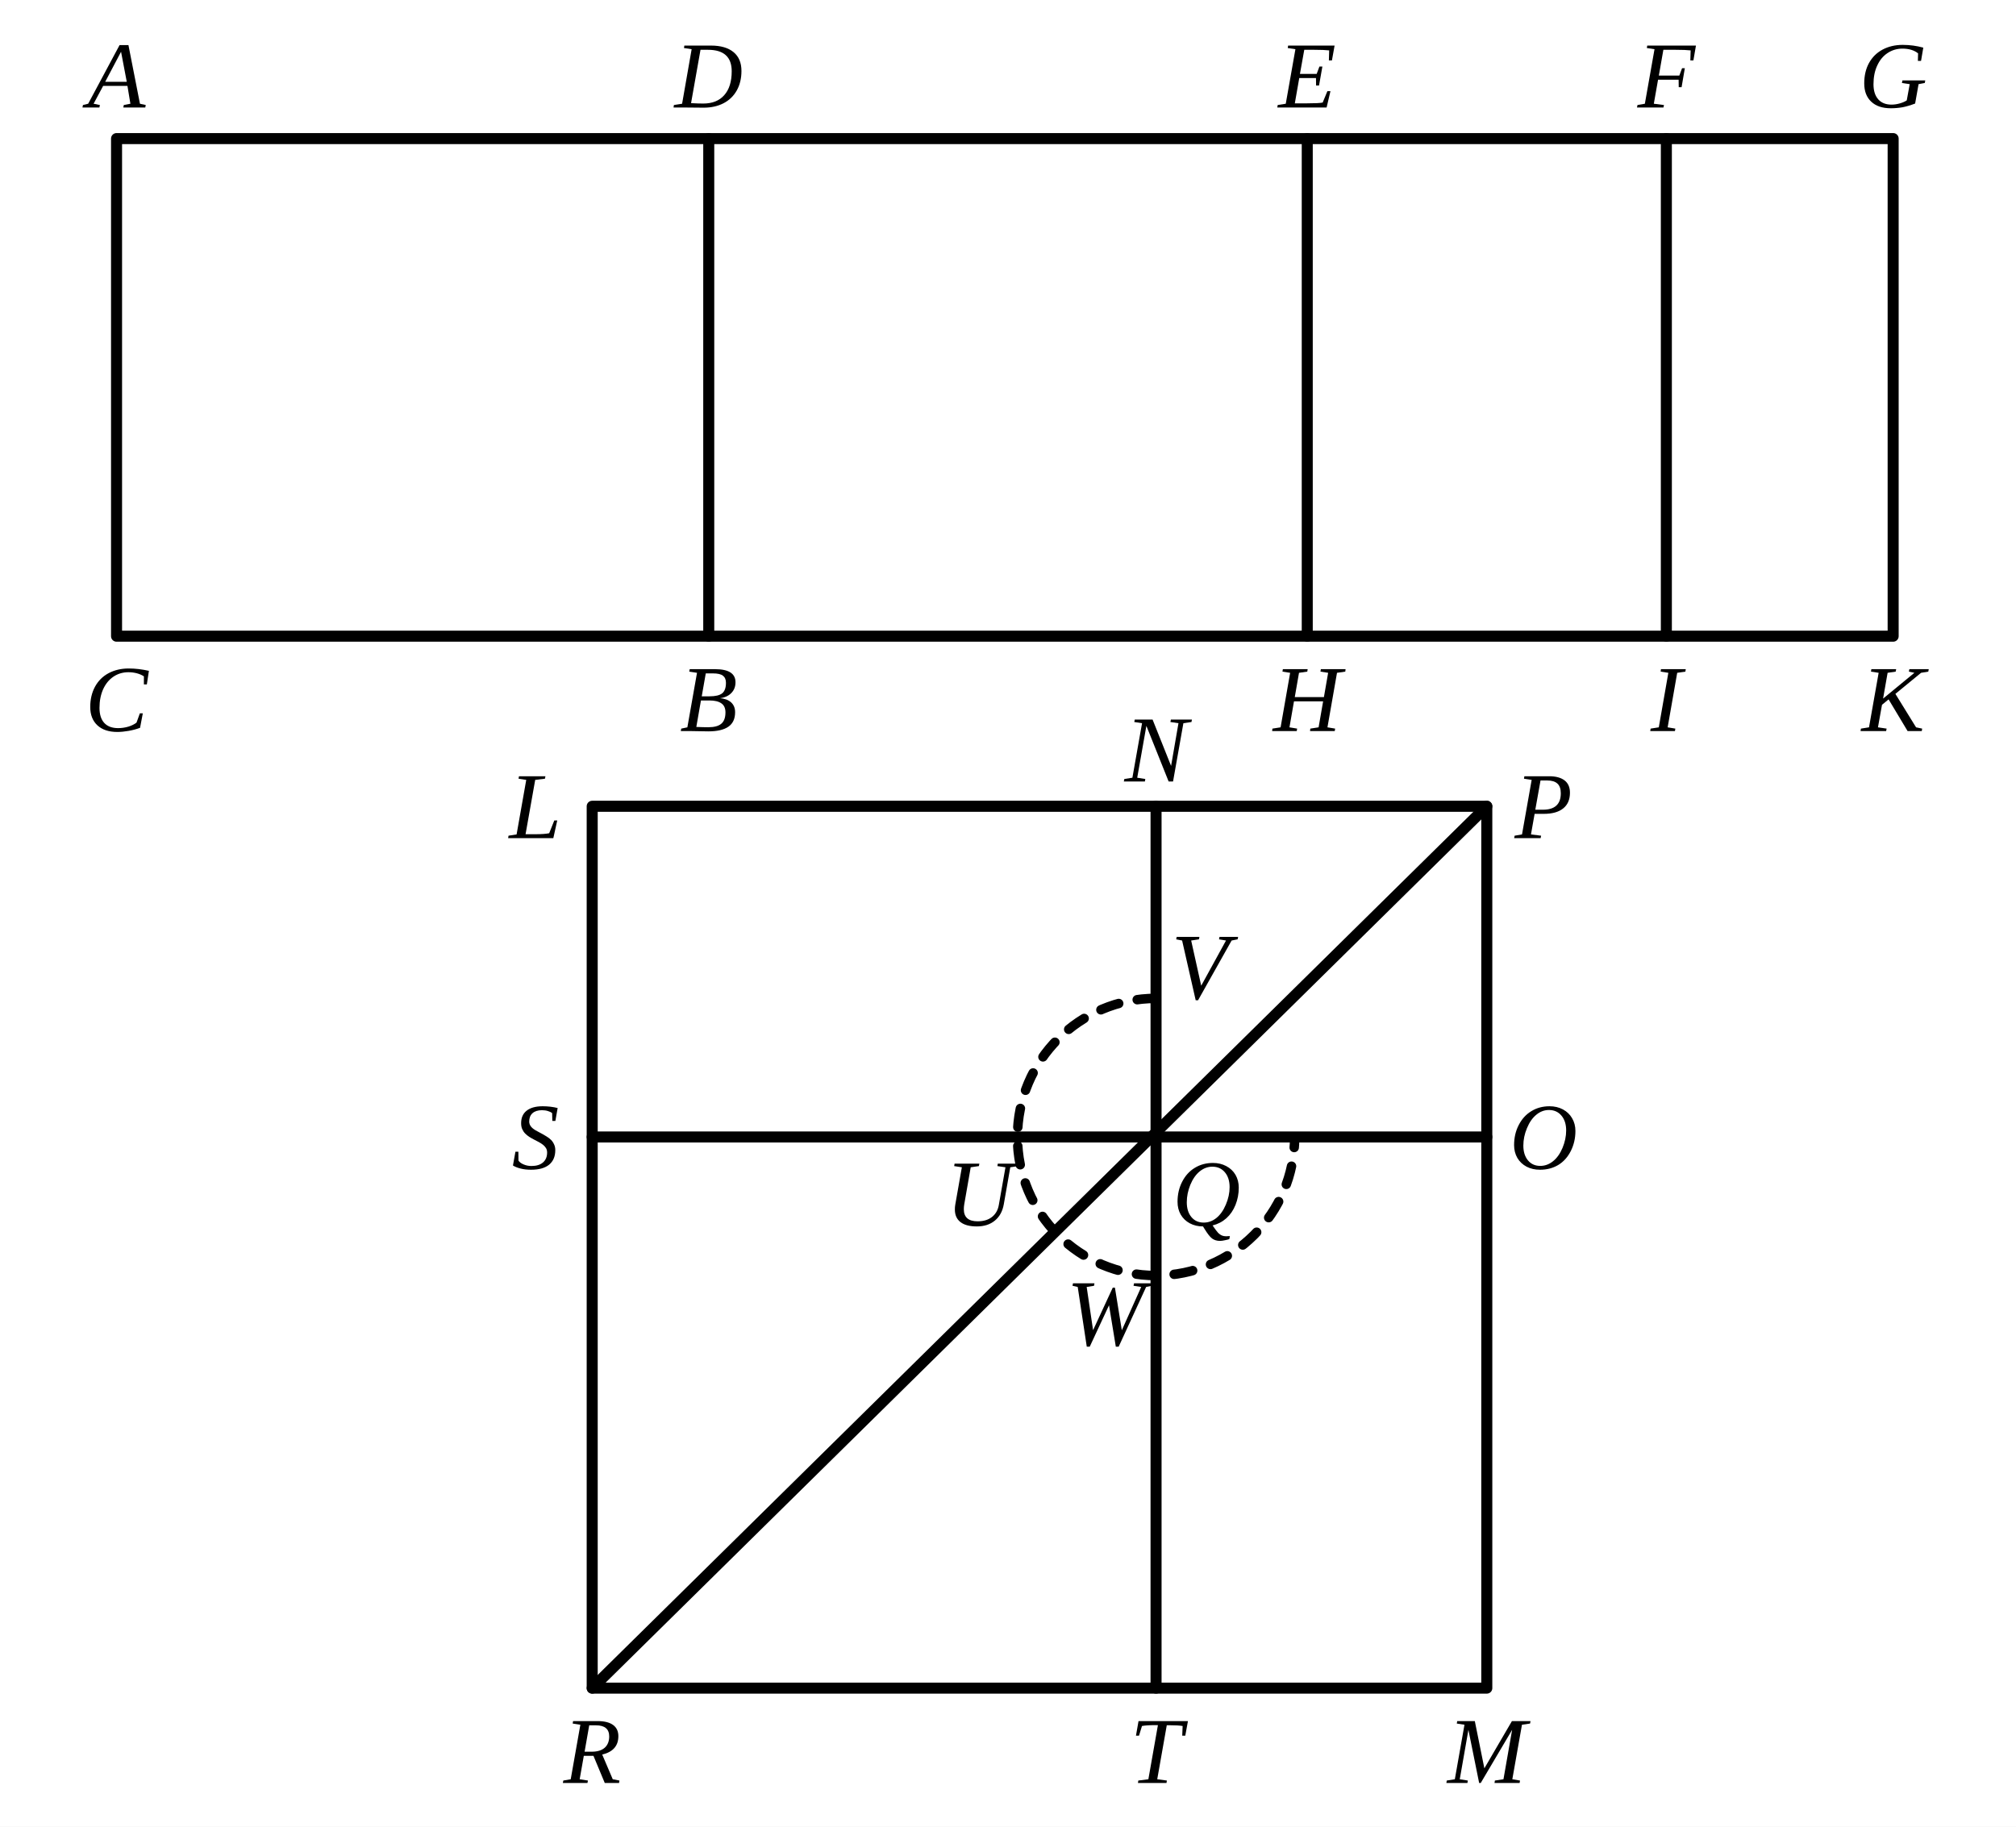
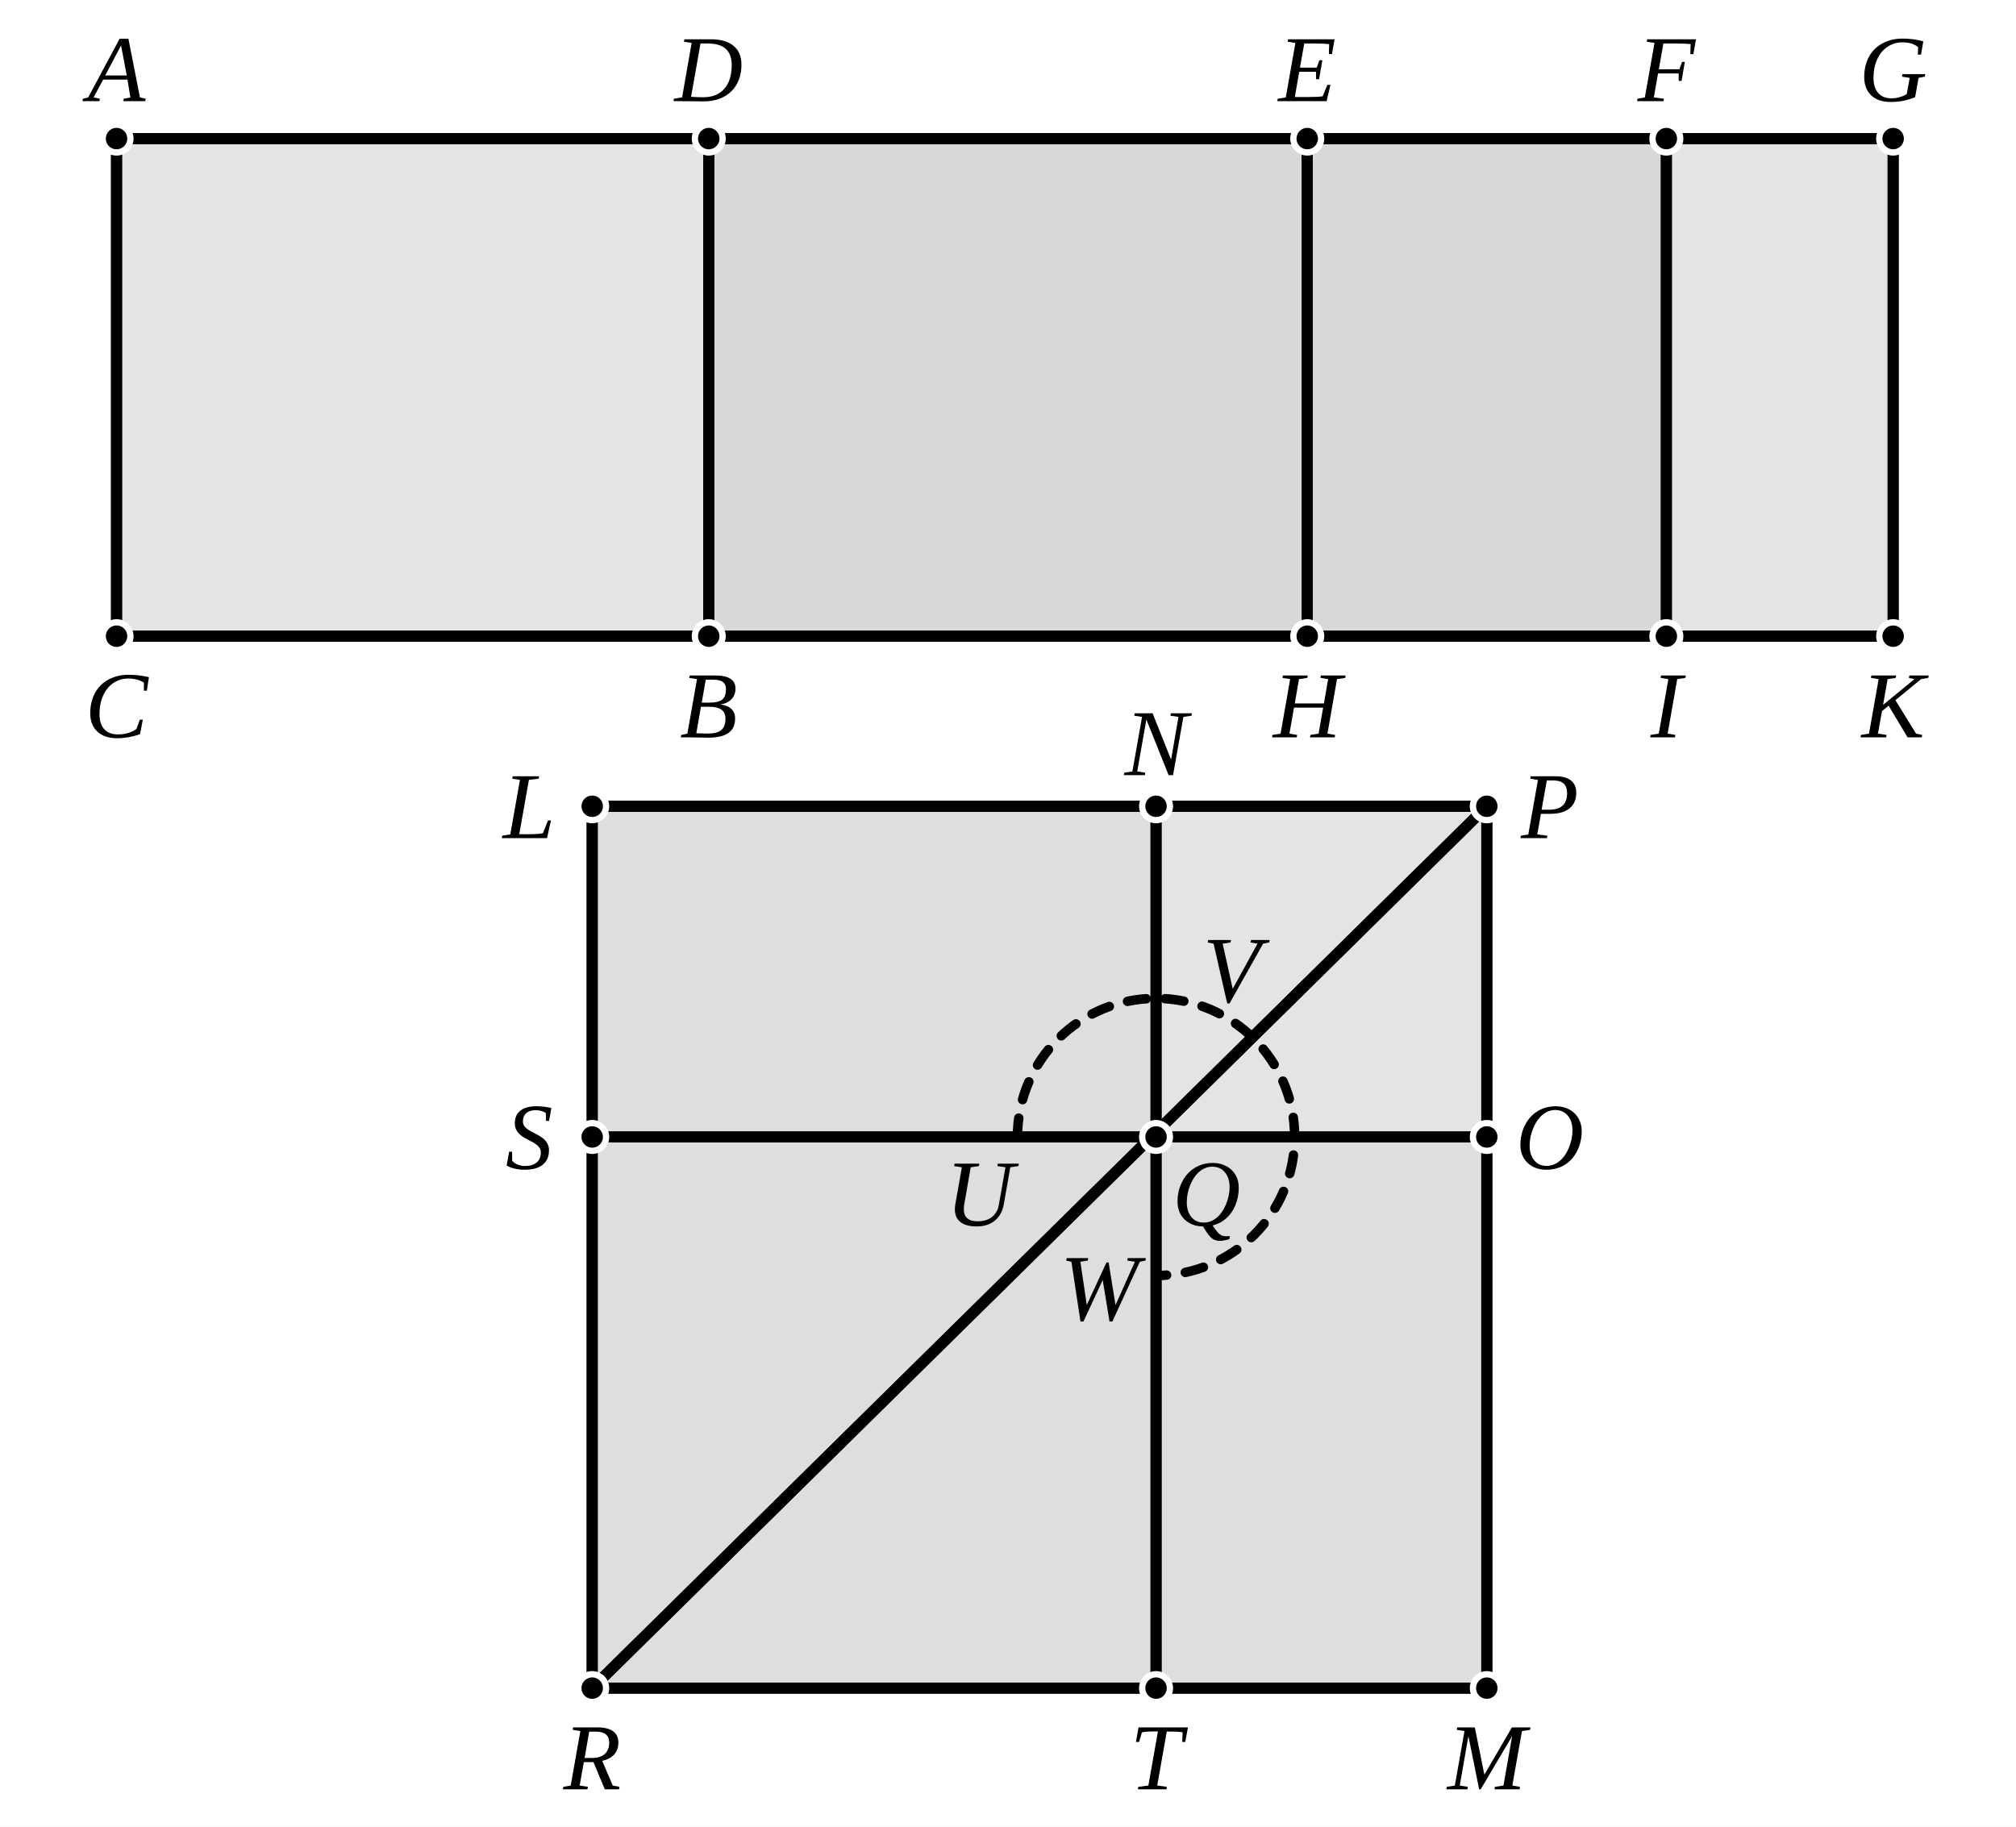
- <svg xmlns="http://www.w3.org/2000/svg" viewBox="0 0 320 290" width="100%" height="100%">
+ <svg xmlns="http://www.w3.org/2000/svg" viewBox="0 0 320 290" width="100%" height="100%" class="euclid-graphic" data-graphic-id="0213.g1" data-folio="0213" data-graphic="g1" data-proposition="X.96">
  <style>
-     .bg { fill: #ffffff; }
-     .line { stroke: #000000; stroke-width: 1.75; stroke-linecap: round; stroke-linejoin: round; fill: none; }
-     .dashed { stroke: #000000; stroke-width: 1.5; stroke-dasharray: 3,3; stroke-linecap: round; stroke-linejoin: round; fill: none; }
-     .tick { stroke: #000000; stroke-width: 1.5; stroke-linecap: round; }
-     .el { cursor: pointer; transition: stroke 0.15s ease; }
-     .el:hover .line, .el:hover .dashed, .el:hover .tick { stroke: #0284c7; stroke-width: 2.5; }
-     .el:hover .lbl { fill: #0284c7; }
-     .lbl { font-family: "Times New Roman", Times, Georgia, serif; font-size: 15px; font-style: italic; fill: #000000; text-anchor: middle; dominant-baseline: central; user-select: none; }
+     .euclid-graphic {
+       font-family: "Times New Roman", Times, Georgia, serif;
+       font-style: italic;
+       background-color: #ffffff;
+     }
+     .geom-line {
+       stroke: #000000;
+       stroke-width: 1.75;
+       stroke-linecap: round;
+       stroke-linejoin: round;
+       fill: none;
+       transition: stroke 0.15s ease, stroke-width 0.15s ease;
+     }
+     .geom-dashed {
+       stroke: #000000;
+       stroke-width: 1.5;
+       stroke-dasharray: 3,3;
+       stroke-linecap: round;
+       stroke-linejoin: round;
+       fill: none;
+     }
+     .geom-polygon {
+       fill: #000000;
+       fill-opacity: 0.03;
+       stroke: none;
+       transition: fill-opacity 0.15s ease;
+     }
+     .wedge.angle {
+       fill: #ef4444;
+       fill-opacity: 0.22;
+       stroke: #ef4444;
+       stroke-width: 2.0;
+       transition: opacity 0.12s ease, fill-opacity 0.12s ease;
+     }
+     .geom-point {
+       fill: #000000;
+       stroke: #ffffff;
+       stroke-width: 1;
+     }
+     .geom-label {
+       font-size: 15px;
+       fill: #000000;
+       text-anchor: middle;
+       dominant-baseline: central;
+       user-select: none;
+     }
+     .geom-overlay {
+       opacity: 0;
+       pointer-events: none;
+       transition: opacity 0.12s ease;
+     }
+     [data-ref]:hover, .highlight, .geom-highlight-active {
+       opacity: 1 !important;
+       stroke: #ef4444 !important;
+       stroke-width: 3.0 !important;
+       cursor: pointer;
+     }
+     .geom-polygon:hover, .geom-polygon.highlight, polygon.geom-highlight-active {
+       opacity: 1 !important;
+       fill: #ef4444 !important;
+       fill-opacity: 0.22 !important;
+       stroke: #ef4444 !important;
+       stroke-width: 2.2 !important;
+     }
+     .wedge.angle:hover, .wedge.angle.highlight, .wedge.angle.geom-highlight-active {
+       opacity: 1 !important;
+       fill: #ef4444 !important;
+       fill-opacity: 0.26 !important;
+       stroke: #ef4444 !important;
+       stroke-width: 2.2 !important;
+     }
+     text[data-ref]:hover, text.highlight, text.geom-highlight-active {
+       fill: #ef4444 !important;
+       stroke: none !important;
+     }
+     .geom-point:hover, .geom-point.highlight, circle.geom-point.geom-highlight-active {
+       r: 4.5 !important;
+       fill: #ef4444 !important;
+       stroke: #ffffff !important;
+       stroke-width: 1.5 !important;
+     }
  </style>
-   <rect class="bg" width="320" height="290" />
-   <g class="el" data-name="AGKC">
-     <rect class="line" x="18.5" y="22.0" width="282.0" height="79.0" />
-     <line class="line" x1="112.5" y1="22.0" x2="112.5" y2="101.0" />
-     <line class="line" x1="207.5" y1="22.0" x2="207.5" y2="101.0" />
-     <line class="line" x1="264.5" y1="22.0" x2="264.5" y2="101.0" />
-     <text class="lbl" x="18.5" y="12.0">A</text>
-     <text class="lbl" x="112.5" y="12.0">D</text>
-     <text class="lbl" x="207.5" y="12.0">E</text>
-     <text class="lbl" x="264.5" y="12.0">F</text>
-     <text class="lbl" x="300.5" y="12.0">G</text>
-     <text class="lbl" x="18.5" y="111.0">C</text>
-     <text class="lbl" x="112.5" y="111.0">B</text>
-     <text class="lbl" x="207.5" y="111.0">H</text>
-     <text class="lbl" x="264.5" y="111.0">I</text>
-     <text class="lbl" x="300.5" y="111.0">K</text>
-   </g>
-   <g class="el" data-name="LPMR">
-     <rect class="line" x="94.0" y="128.0" width="142.0" height="140.0" />
-     <line class="line" x1="94.0" y1="180.5" x2="236.0" y2="180.5" />
-     <line class="line" x1="183.5" y1="128.0" x2="183.5" y2="268.0" />
-     <line class="line" x1="94.0" y1="268.0" x2="236.0" y2="128.0" />
-     <path class="dashed" d="M 183.5 158.5 A 22.0 22.0 0 1 0 205.5 180.5" />
-     <text class="lbl" x="85.0" y="128.0">L</text>
-     <text class="lbl" x="183.5" y="119.0">N</text>
-     <text class="lbl" x="245.0" y="128.0">P</text>
-     <text class="lbl" x="85.0" y="180.5">S</text>
-     <text class="lbl" x="245.0" y="180.5">O</text>
-     <text class="lbl" x="191.5" y="189.5">Q</text>
-     <text class="lbl" x="190.5" y="153.5">V</text>
-     <text class="lbl" x="155.5" y="189.5">U</text>
-     <text class="lbl" x="175.5" y="208.5">W</text>
-     <text class="lbl" x="94.0" y="278.0">R</text>
-     <text class="lbl" x="183.5" y="278.0">T</text>
-     <text class="lbl" x="236.0" y="278.0">M</text>
+   <rect width="100%" height="100%" fill="#ffffff" />
+   <g id="elements">
+     <line id="el-line-AG" data-ref="[ A G ]" data-aliases="[ G A ]" data-type="line" x1="18.5" y1="22.0" x2="300.5" y2="22.0" class="geom-line" />
+     <line id="el-line-CK" data-ref="[ C K ]" data-aliases="[ K C ]" data-type="line" x1="18.5" y1="101.0" x2="300.5" y2="101.0" class="geom-line" />
+     <line id="el-line-AC" data-ref="[ A C ]" data-aliases="[ C A ]" data-type="line" x1="18.5" y1="22.0" x2="18.5" y2="101.0" class="geom-line" />
+     <line id="el-line-DB" data-ref="[ D B ]" data-aliases="[ B D ]" data-type="line" x1="112.5" y1="22.0" x2="112.5" y2="101.0" class="geom-line" />
+     <line id="el-line-EH" data-ref="[ E H ]" data-aliases="[ H E ]" data-type="line" x1="207.5" y1="22.0" x2="207.5" y2="101.0" class="geom-line" />
+     <line id="el-line-FI" data-ref="[ F I ]" data-aliases="[ I F ]" data-type="line" x1="264.5" y1="22.0" x2="264.5" y2="101.0" class="geom-line" />
+     <line id="el-line-GK" data-ref="[ G K ]" data-aliases="[ K G ]" data-type="line" x1="300.5" y1="22.0" x2="300.5" y2="101.0" class="geom-line" />
+     <line id="el-line-LP" data-ref="[ L P ]" data-aliases="[ P L ]" data-type="line" x1="94.0" y1="128.0" x2="236.0" y2="128.0" class="geom-line" />
+     <line id="el-line-SO" data-ref="[ S O ]" data-aliases="[ O S ]" data-type="line" x1="94.0" y1="180.5" x2="236.0" y2="180.5" class="geom-line" />
+     <line id="el-line-RM" data-ref="[ R M ]" data-aliases="[ M R ]" data-type="line" x1="94.0" y1="268.0" x2="236.0" y2="268.0" class="geom-line" />
+     <line id="el-line-LR" data-ref="[ L R ]" data-aliases="[ R L ]" data-type="line" x1="94.0" y1="128.0" x2="94.0" y2="268.0" class="geom-line" />
+     <line id="el-line-NT" data-ref="[ N T ]" data-aliases="[ T N ]" data-type="line" x1="183.5" y1="128.0" x2="183.5" y2="268.0" class="geom-line" />
+     <line id="el-line-PM" data-ref="[ P M ]" data-aliases="[ M P ]" data-type="line" x1="236.0" y1="128.0" x2="236.0" y2="268.0" class="geom-line" />
+     <line id="el-line-PR" data-ref="[ P R ]" data-aliases="[ R P ]" data-type="line" x1="236.0" y1="128.0" x2="94.0" y2="268.0" class="geom-line" />
+     <path id="el-arc-UVW" d="M 161.5 180.5 A 22.0 22.0 0 1 1 183.5 202.5" class="geom-dashed" />
+   </g>
+   <g id="graphics">
+     <polygon id="el-poly-AK" data-ref="&lt; A G K C &gt;" data-aliases="&lt; A K &gt; | &lt; K A &gt; | &lt; C G &gt; | &lt; G C &gt;" data-type="polygon" points="18.5,22.0 300.5,22.0 300.5,101.0 18.5,101.0" class="geom-polygon" />
+     <polygon id="el-poly-AB" data-ref="&lt; A D B C &gt;" data-aliases="&lt; A B &gt; | &lt; B A &gt; | &lt; C D &gt; | &lt; D C &gt;" data-type="polygon" points="18.5,22.0 112.5,22.0 112.5,101.0 18.5,101.0" class="geom-polygon" />
+     <polygon id="el-poly-DK" data-ref="&lt; D G K B &gt;" data-aliases="&lt; D K &gt; | &lt; K D &gt; | &lt; B G &gt; | &lt; G B &gt;" data-type="polygon" points="112.5,22.0 300.5,22.0 300.5,101.0 112.5,101.0" class="geom-polygon" />
+     <polygon id="el-poly-AI" data-ref="&lt; A F I C &gt;" data-aliases="&lt; A I &gt; | &lt; I A &gt; | &lt; C F &gt; | &lt; F C &gt;" data-type="polygon" points="18.5,22.0 264.5,22.0 264.5,101.0 18.5,101.0" class="geom-polygon" />
+     <polygon id="el-poly-FK" data-ref="&lt; F G K I &gt;" data-aliases="&lt; F K &gt; | &lt; K F &gt; | &lt; I G &gt; | &lt; G I &gt;" data-type="polygon" points="264.5,22.0 300.5,22.0 300.5,101.0 264.5,101.0" class="geom-polygon" />
+     <polygon id="el-poly-DH" data-ref="&lt; D E H B &gt;" data-aliases="&lt; D H &gt; | &lt; H D &gt; | &lt; B E &gt; | &lt; E B &gt;" data-type="polygon" points="112.5,22.0 207.5,22.0 207.5,101.0 112.5,101.0" class="geom-polygon" />
+     <polygon id="el-poly-EK" data-ref="&lt; E G K H &gt;" data-aliases="&lt; E K &gt; | &lt; K E &gt; | &lt; H G &gt; | &lt; G H &gt;" data-type="polygon" points="207.5,22.0 300.5,22.0 300.5,101.0 207.5,101.0" class="geom-polygon" />
+     <polygon id="el-poly-EI" data-ref="&lt; E F I H &gt;" data-aliases="&lt; E I &gt; | &lt; I E &gt; | &lt; H F &gt; | &lt; F H &gt;" data-type="polygon" points="207.5,22.0 264.5,22.0 264.5,101.0 207.5,101.0" class="geom-polygon" />
+     <polygon id="el-poly-AH" data-ref="&lt; A E H C &gt;" data-aliases="&lt; A H &gt; | &lt; H A &gt; | &lt; C E &gt; | &lt; E C &gt;" data-type="polygon" points="18.5,22.0 207.5,22.0 207.5,101.0 18.5,101.0" class="geom-polygon" />
+     <polygon id="el-poly-DI" data-ref="&lt; D F I B &gt;" data-aliases="&lt; D I &gt; | &lt; I D &gt; | &lt; B F &gt; | &lt; F B &gt;" data-type="polygon" points="112.5,22.0 264.5,22.0 264.5,101.0 112.5,101.0" class="geom-polygon" />
+     <polygon id="el-poly-LM" data-ref="&lt; L P M R &gt;" data-aliases="&lt; L M &gt; | &lt; M L &gt; | &lt; P R &gt; | &lt; R P &gt;" data-type="polygon" points="94.0,128.0 236.0,128.0 236.0,268.0 94.0,268.0" class="geom-polygon" />
+     <polygon id="el-poly-NO" data-ref="&lt; N P O Q &gt;" data-aliases="&lt; N O &gt; | &lt; O N &gt; | &lt; P Q &gt; | &lt; Q P &gt;" data-type="polygon" points="183.5,128.0 236.0,128.0 236.0,180.5 183.5,180.5" class="geom-polygon" />
+     <polygon id="el-poly-ST" data-ref="&lt; S Q T R &gt;" data-aliases="&lt; S T &gt; | &lt; T S &gt; | &lt; R Q &gt; | &lt; Q R &gt;" data-type="polygon" points="94.0,180.5 183.5,180.5 183.5,268.0 94.0,268.0" class="geom-polygon" />
+     <polygon id="el-poly-LO" data-ref="&lt; L P O S &gt;" data-aliases="&lt; L O &gt; | &lt; O L &gt; | &lt; S P &gt; | &lt; P S &gt;" data-type="polygon" points="94.0,128.0 236.0,128.0 236.0,180.5 94.0,180.5" class="geom-polygon" />
+     <polygon id="el-poly-MN" data-ref="&lt; N P M T &gt;" data-aliases="&lt; M N &gt; | &lt; N M &gt; | &lt; T P &gt; | &lt; P T &gt;" data-type="polygon" points="183.5,128.0 236.0,128.0 236.0,268.0 183.5,268.0" class="geom-polygon" />
+     <polygon id="el-poly-LQ" data-ref="&lt; L N Q S &gt;" data-aliases="&lt; L Q &gt; | &lt; Q L &gt; | &lt; S N &gt; | &lt; N S &gt;" data-type="polygon" points="94.0,128.0 183.5,128.0 183.5,180.5 94.0,180.5" class="geom-polygon" />
+     <polygon id="el-poly-QM" data-ref="&lt; Q O M T &gt;" data-aliases="&lt; Q M &gt; | &lt; M Q &gt; | &lt; T O &gt; | &lt; O T &gt;" data-type="polygon" points="183.5,180.5 236.0,180.5 236.0,268.0 183.5,268.0" class="geom-polygon" />
+     <polygon id="el-poly-LT" data-ref="&lt; L N T R &gt;" data-aliases="&lt; L T &gt; | &lt; T L &gt; | &lt; R N &gt; | &lt; N R &gt;" data-type="polygon" points="94.0,128.0 183.5,128.0 183.5,268.0 94.0,268.0" class="geom-polygon" />
+     <polygon id="el-poly-SM" data-ref="&lt; S O M R &gt;" data-aliases="&lt; S M &gt; | &lt; M S &gt; | &lt; R O &gt; | &lt; O R &gt;" data-type="polygon" points="94.0,180.5 236.0,180.5 236.0,268.0 94.0,268.0" class="geom-polygon" />
+     <polygon id="el-gnomon-UVW" data-ref="&lt; L N Q O M R &gt;" data-aliases="&lt; U V W &gt; | &lt; W V U &gt;" data-type="polygon" points="94.0,128.0 183.5,128.0 183.5,180.5 236.0,180.5 236.0,268.0 94.0,268.0" class="geom-polygon" />
+     <path id="el-ang-LPM" data-ref="&lt; L P M )" data-aliases="&lt; M P L ) | &lt; N P O ) | &lt; O P N )" data-type="wedge" d="M 236.0 128.0 L 218.0 128.0 A 18.0 18.0 0 0 0 236.0 146.0 Z" class="wedge angle geom-overlay" />
+     <line id="el-seg-AG" data-ref="/ A G /" data-aliases="/ G A /" data-type="segment" x1="18.5" y1="22.0" x2="300.5" y2="22.0" class="geom-line" />
+     <line id="el-seg-AF" data-ref="/ A F /" data-aliases="/ F A /" data-type="segment" x1="18.5" y1="22.0" x2="264.5" y2="22.0" class="geom-line geom-overlay" />
+     <line id="el-seg-AE" data-ref="/ A E /" data-aliases="/ E A /" data-type="segment" x1="18.5" y1="22.0" x2="207.5" y2="22.0" class="geom-line geom-overlay" />
+     <line id="el-seg-AD" data-ref="/ A D /" data-aliases="/ D A /" data-type="segment" x1="18.5" y1="22.0" x2="112.5" y2="22.0" class="geom-line geom-overlay" />
+     <line id="el-seg-DG" data-ref="/ D G /" data-aliases="/ G D /" data-type="segment" x1="112.5" y1="22.0" x2="300.5" y2="22.0" class="geom-line geom-overlay" />
+     <line id="el-seg-DF" data-ref="/ D F /" data-aliases="/ F D /" data-type="segment" x1="112.5" y1="22.0" x2="264.5" y2="22.0" class="geom-line geom-overlay" />
+     <line id="el-seg-DE" data-ref="/ D E /" data-aliases="/ E D /" data-type="segment" x1="112.5" y1="22.0" x2="207.5" y2="22.0" class="geom-line geom-overlay" />
+     <line id="el-seg-EG" data-ref="/ E G /" data-aliases="/ G E /" data-type="segment" x1="207.5" y1="22.0" x2="300.5" y2="22.0" class="geom-line geom-overlay" />
+     <line id="el-seg-EF" data-ref="/ E F /" data-aliases="/ F E /" data-type="segment" x1="207.5" y1="22.0" x2="264.5" y2="22.0" class="geom-line geom-overlay" />
+     <line id="el-seg-FG" data-ref="/ F G /" data-aliases="/ G F /" data-type="segment" x1="264.5" y1="22.0" x2="300.5" y2="22.0" class="geom-line geom-overlay" />
+     <line id="el-seg-CK" data-ref="/ C K /" data-aliases="/ K C /" data-type="segment" x1="18.5" y1="101.0" x2="300.5" y2="101.0" class="geom-line" />
+     <line id="el-seg-CB" data-ref="/ C B /" data-aliases="/ B C /" data-type="segment" x1="18.5" y1="101.0" x2="112.5" y2="101.0" class="geom-line geom-overlay" />
+     <line id="el-seg-BH" data-ref="/ B H /" data-aliases="/ H B /" data-type="segment" x1="112.5" y1="101.0" x2="207.5" y2="101.0" class="geom-line geom-overlay" />
+     <line id="el-seg-HI" data-ref="/ H I /" data-aliases="/ I H /" data-type="segment" x1="207.5" y1="101.0" x2="264.5" y2="101.0" class="geom-line geom-overlay" />
+     <line id="el-seg-IK" data-ref="/ I K /" data-aliases="/ K I /" data-type="segment" x1="264.5" y1="101.0" x2="300.5" y2="101.0" class="geom-line geom-overlay" />
+     <line id="el-seg-AC" data-ref="/ A C /" data-aliases="/ C A /" data-type="segment" x1="18.5" y1="22.0" x2="18.5" y2="101.0" class="geom-line" />
+     <line id="el-seg-DB" data-ref="/ D B /" data-aliases="/ B D /" data-type="segment" x1="112.5" y1="22.0" x2="112.5" y2="101.0" class="geom-line" />
+     <line id="el-seg-EH" data-ref="/ E H /" data-aliases="/ H E /" data-type="segment" x1="207.5" y1="22.0" x2="207.5" y2="101.0" class="geom-line" />
+     <line id="el-seg-FI" data-ref="/ F I /" data-aliases="/ I F /" data-type="segment" x1="264.5" y1="22.0" x2="264.5" y2="101.0" class="geom-line" />
+     <line id="el-seg-GK" data-ref="/ G K /" data-aliases="/ K G /" data-type="segment" x1="300.5" y1="22.0" x2="300.5" y2="101.0" class="geom-line" />
+     <line id="el-seg-LP" data-ref="/ L P /" data-aliases="/ P L /" data-type="segment" x1="94.0" y1="128.0" x2="236.0" y2="128.0" class="geom-line" />
+     <line id="el-seg-LN" data-ref="/ L N /" data-aliases="/ N L /" data-type="segment" x1="94.0" y1="128.0" x2="183.5" y2="128.0" class="geom-line geom-overlay" />
+     <line id="el-seg-NP" data-ref="/ N P /" data-aliases="/ P N /" data-type="segment" x1="183.5" y1="128.0" x2="236.0" y2="128.0" class="geom-line geom-overlay" />
+     <line id="el-seg-SO" data-ref="/ S O /" data-aliases="/ O S /" data-type="segment" x1="94.0" y1="180.5" x2="236.0" y2="180.5" class="geom-line" />
+     <line id="el-seg-SQ" data-ref="/ S Q /" data-aliases="/ Q S /" data-type="segment" x1="94.0" y1="180.5" x2="183.5" y2="180.5" class="geom-line geom-overlay" />
+     <line id="el-seg-QO" data-ref="/ Q O /" data-aliases="/ O Q /" data-type="segment" x1="183.5" y1="180.5" x2="236.0" y2="180.5" class="geom-line geom-overlay" />
+     <line id="el-seg-RM" data-ref="/ R M /" data-aliases="/ M R /" data-type="segment" x1="94.0" y1="268.0" x2="236.0" y2="268.0" class="geom-line" />
+     <line id="el-seg-RT" data-ref="/ R T /" data-aliases="/ T R /" data-type="segment" x1="94.0" y1="268.0" x2="183.5" y2="268.0" class="geom-line geom-overlay" />
+     <line id="el-seg-TM" data-ref="/ T M /" data-aliases="/ M T /" data-type="segment" x1="183.5" y1="268.0" x2="236.0" y2="268.0" class="geom-line geom-overlay" />
+     <line id="el-seg-LR" data-ref="/ L R /" data-aliases="/ R L /" data-type="segment" x1="94.0" y1="128.0" x2="94.0" y2="268.0" class="geom-line" />
+     <line id="el-seg-LS" data-ref="/ L S /" data-aliases="/ S L /" data-type="segment" x1="94.0" y1="128.0" x2="94.0" y2="180.5" class="geom-line geom-overlay" />
+     <line id="el-seg-SR" data-ref="/ S R /" data-aliases="/ R S /" data-type="segment" x1="94.0" y1="180.5" x2="94.0" y2="268.0" class="geom-line geom-overlay" />
+     <line id="el-seg-NT" data-ref="/ N T /" data-aliases="/ T N /" data-type="segment" x1="183.5" y1="128.0" x2="183.5" y2="268.0" class="geom-line" />
+     <line id="el-seg-NQ" data-ref="/ N Q /" data-aliases="/ Q N /" data-type="segment" x1="183.5" y1="128.0" x2="183.5" y2="180.5" class="geom-line geom-overlay" />
+     <line id="el-seg-QT" data-ref="/ Q T /" data-aliases="/ T Q /" data-type="segment" x1="183.5" y1="180.5" x2="183.5" y2="268.0" class="geom-line geom-overlay" />
+     <line id="el-seg-PM" data-ref="/ P M /" data-aliases="/ M P /" data-type="segment" x1="236.0" y1="128.0" x2="236.0" y2="268.0" class="geom-line" />
+     <line id="el-seg-PO" data-ref="/ P O /" data-aliases="/ O P /" data-type="segment" x1="236.0" y1="128.0" x2="236.0" y2="180.5" class="geom-line geom-overlay" />
+     <line id="el-seg-OM" data-ref="/ O M /" data-aliases="/ M O /" data-type="segment" x1="236.0" y1="180.5" x2="236.0" y2="268.0" class="geom-line geom-overlay" />
+     <line id="el-seg-PR" data-ref="/ P R /" data-aliases="/ R P /" data-type="segment" x1="236.0" y1="128.0" x2="94.0" y2="268.0" class="geom-line" />
+     <line id="el-seg-PQ" data-ref="/ P Q /" data-aliases="/ Q P /" data-type="segment" x1="236.0" y1="128.0" x2="183.5" y2="180.5" class="geom-line geom-overlay" />
+     <line id="el-seg-QR" data-ref="/ Q R /" data-aliases="/ R Q /" data-type="segment" x1="183.5" y1="180.5" x2="94.0" y2="268.0" class="geom-line geom-overlay" />
+     <polyline id="el-sec-ADG" data-ref="/ A D G /" data-aliases="/ G D A / | } A D G { | } G D A {" data-type="section" points="18.5,22.0 112.5,22.0 300.5,22.0" fill="none" class="geom-line geom-overlay" />
+     <polyline id="el-sec-DEG" data-ref="/ D E G /" data-aliases="/ G E D / | } D E G { | } G E D {" data-type="section" points="112.5,22.0 207.5,22.0 300.5,22.0" fill="none" class="geom-line geom-overlay" />
+     <polyline id="el-sec-AFG" data-ref="/ A F G /" data-aliases="/ G F A / | } A F G { | } G F A {" data-type="section" points="18.5,22.0 264.5,22.0 300.5,22.0" fill="none" class="geom-line geom-overlay" />
+     <polyline id="el-sec-LNP" data-ref="/ L N P /" data-aliases="/ P N L / | } L N P { | } P N L {" data-type="section" points="94.0,128.0 183.5,128.0 236.0,128.0" fill="none" class="geom-line geom-overlay" />
+   </g>
+   <g id="highlights" style="pointer-events: none;">
+     <polygon id="hl-poly-AK" data-ref="&lt; A G K C &gt;" data-aliases="&lt; A K &gt; | &lt; K A &gt; | &lt; C G &gt; | &lt; G C &gt;" points="18.5,22.0 300.5,22.0 300.5,101.0 18.5,101.0" class="geom-polygon geom-overlay" />
+     <polygon id="hl-poly-AB" data-ref="&lt; A D B C &gt;" data-aliases="&lt; A B &gt; | &lt; B A &gt; | &lt; C D &gt; | &lt; D C &gt;" points="18.5,22.0 112.5,22.0 112.5,101.0 18.5,101.0" class="geom-polygon geom-overlay" />
+     <polygon id="hl-poly-DK" data-ref="&lt; D G K B &gt;" data-aliases="&lt; D K &gt; | &lt; K D &gt; | &lt; B G &gt; | &lt; G B &gt;" points="112.5,22.0 300.5,22.0 300.5,101.0 112.5,101.0" class="geom-polygon geom-overlay" />
+     <polygon id="hl-poly-AI" data-ref="&lt; A F I C &gt;" data-aliases="&lt; A I &gt; | &lt; I A &gt; | &lt; C F &gt; | &lt; F C &gt;" points="18.5,22.0 264.5,22.0 264.5,101.0 18.5,101.0" class="geom-polygon geom-overlay" />
+     <polygon id="hl-poly-FK" data-ref="&lt; F G K I &gt;" data-aliases="&lt; F K &gt; | &lt; K F &gt; | &lt; I G &gt; | &lt; G I &gt;" points="264.5,22.0 300.5,22.0 300.5,101.0 264.5,101.0" class="geom-polygon geom-overlay" />
+     <polygon id="hl-poly-DH" data-ref="&lt; D E H B &gt;" data-aliases="&lt; D H &gt; | &lt; H D &gt; | &lt; B E &gt; | &lt; E B &gt;" points="112.5,22.0 207.5,22.0 207.5,101.0 112.5,101.0" class="geom-polygon geom-overlay" />
+     <polygon id="hl-poly-EK" data-ref="&lt; E G K H &gt;" data-aliases="&lt; E K &gt; | &lt; K E &gt; | &lt; H G &gt; | &lt; G H &gt;" points="207.5,22.0 300.5,22.0 300.5,101.0 207.5,101.0" class="geom-polygon geom-overlay" />
+     <polygon id="hl-poly-EI" data-ref="&lt; E F I H &gt;" data-aliases="&lt; E I &gt; | &lt; I E &gt; | &lt; H F &gt; | &lt; F H &gt;" points="207.5,22.0 264.5,22.0 264.5,101.0 207.5,101.0" class="geom-polygon geom-overlay" />
+     <polygon id="hl-poly-AH" data-ref="&lt; A E H C &gt;" data-aliases="&lt; A H &gt; | &lt; H A &gt; | &lt; C E &gt; | &lt; E C &gt;" points="18.5,22.0 207.5,22.0 207.5,101.0 18.5,101.0" class="geom-polygon geom-overlay" />
+     <polygon id="hl-poly-DI" data-ref="&lt; D F I B &gt;" data-aliases="&lt; D I &gt; | &lt; I D &gt; | &lt; B F &gt; | &lt; F B &gt;" points="112.5,22.0 264.5,22.0 264.5,101.0 112.5,101.0" class="geom-polygon geom-overlay" />
+     <polygon id="hl-poly-LM" data-ref="&lt; L P M R &gt;" data-aliases="&lt; L M &gt; | &lt; M L &gt; | &lt; P R &gt; | &lt; R P &gt;" points="94.0,128.0 236.0,128.0 236.0,268.0 94.0,268.0" class="geom-polygon geom-overlay" />
+     <polygon id="hl-poly-NO" data-ref="&lt; N P O Q &gt;" data-aliases="&lt; N O &gt; | &lt; O N &gt; | &lt; P Q &gt; | &lt; Q P &gt;" points="183.5,128.0 236.0,128.0 236.0,180.5 183.5,180.5" class="geom-polygon geom-overlay" />
+     <polygon id="hl-poly-ST" data-ref="&lt; S Q T R &gt;" data-aliases="&lt; S T &gt; | &lt; T S &gt; | &lt; R Q &gt; | &lt; Q R &gt;" points="94.0,180.5 183.5,180.5 183.5,268.0 94.0,268.0" class="geom-polygon geom-overlay" />
+     <polygon id="hl-poly-LO" data-ref="&lt; L P O S &gt;" data-aliases="&lt; L O &gt; | &lt; O L &gt; | &lt; S P &gt; | &lt; P S &gt;" points="94.0,128.0 236.0,128.0 236.0,180.5 94.0,180.5" class="geom-polygon geom-overlay" />
+     <polygon id="hl-poly-MN" data-ref="&lt; N P M T &gt;" data-aliases="&lt; M N &gt; | &lt; N M &gt; | &lt; T P &gt; | &lt; P T &gt;" points="183.5,128.0 236.0,128.0 236.0,268.0 183.5,268.0" class="geom-polygon geom-overlay" />
+     <polygon id="hl-poly-LQ" data-ref="&lt; L N Q S &gt;" data-aliases="&lt; L Q &gt; | &lt; Q L &gt; | &lt; S N &gt; | &lt; N S &gt;" points="94.0,128.0 183.5,128.0 183.5,180.5 94.0,180.5" class="geom-polygon geom-overlay" />
+     <polygon id="hl-poly-QM" data-ref="&lt; Q O M T &gt;" data-aliases="&lt; Q M &gt; | &lt; M Q &gt; | &lt; T O &gt; | &lt; O T &gt;" points="183.5,180.5 236.0,180.5 236.0,268.0 183.5,268.0" class="geom-polygon geom-overlay" />
+     <polygon id="hl-poly-LT" data-ref="&lt; L N T R &gt;" data-aliases="&lt; L T &gt; | &lt; T L &gt; | &lt; R N &gt; | &lt; N R &gt;" points="94.0,128.0 183.5,128.0 183.5,268.0 94.0,268.0" class="geom-polygon geom-overlay" />
+     <polygon id="hl-poly-SM" data-ref="&lt; S O M R &gt;" data-aliases="&lt; S M &gt; | &lt; M S &gt; | &lt; R O &gt; | &lt; O R &gt;" points="94.0,180.5 236.0,180.5 236.0,268.0 94.0,268.0" class="geom-polygon geom-overlay" />
+     <polygon id="hl-gnomon-UVW" data-ref="&lt; L N Q O M R &gt;" data-aliases="&lt; U V W &gt; | &lt; W V U &gt;" points="94.0,128.0 183.5,128.0 183.5,180.5 236.0,180.5 236.0,268.0 94.0,268.0" class="geom-polygon geom-overlay" />
+     <path id="hl-ang-LPM" data-ref="&lt; L P M )" data-aliases="&lt; M P L ) | &lt; N P O ) | &lt; O P N )" d="M 236.0 128.0 L 218.0 128.0 A 18.0 18.0 0 0 0 236.0 146.0 Z" class="wedge angle geom-overlay" />
+     <line id="hl-seg-AG" data-ref="/ A G /" data-aliases="/ G A /" x1="18.5" y1="22.0" x2="300.5" y2="22.0" class="geom-line geom-overlay" />
+     <line id="hl-seg-AF" data-ref="/ A F /" data-aliases="/ F A /" x1="18.5" y1="22.0" x2="264.5" y2="22.0" class="geom-line geom-overlay" />
+     <line id="hl-seg-AE" data-ref="/ A E /" data-aliases="/ E A /" x1="18.5" y1="22.0" x2="207.5" y2="22.0" class="geom-line geom-overlay" />
+     <line id="hl-seg-AD" data-ref="/ A D /" data-aliases="/ D A /" x1="18.5" y1="22.0" x2="112.5" y2="22.0" class="geom-line geom-overlay" />
+     <line id="hl-seg-DG" data-ref="/ D G /" data-aliases="/ G D /" x1="112.5" y1="22.0" x2="300.5" y2="22.0" class="geom-line geom-overlay" />
+     <line id="hl-seg-DF" data-ref="/ D F /" data-aliases="/ F D /" x1="112.5" y1="22.0" x2="264.5" y2="22.0" class="geom-line geom-overlay" />
+     <line id="hl-seg-DE" data-ref="/ D E /" data-aliases="/ E D /" x1="112.5" y1="22.0" x2="207.5" y2="22.0" class="geom-line geom-overlay" />
+     <line id="hl-seg-EG" data-ref="/ E G /" data-aliases="/ G E /" x1="207.5" y1="22.0" x2="300.5" y2="22.0" class="geom-line geom-overlay" />
+     <line id="hl-seg-EF" data-ref="/ E F /" data-aliases="/ F E /" x1="207.5" y1="22.0" x2="264.5" y2="22.0" class="geom-line geom-overlay" />
+     <line id="hl-seg-FG" data-ref="/ F G /" data-aliases="/ G F /" x1="264.5" y1="22.0" x2="300.5" y2="22.0" class="geom-line geom-overlay" />
+     <line id="hl-seg-CK" data-ref="/ C K /" data-aliases="/ K C /" x1="18.5" y1="101.0" x2="300.5" y2="101.0" class="geom-line geom-overlay" />
+     <line id="hl-seg-CB" data-ref="/ C B /" data-aliases="/ B C /" x1="18.5" y1="101.0" x2="112.5" y2="101.0" class="geom-line geom-overlay" />
+     <line id="hl-seg-BH" data-ref="/ B H /" data-aliases="/ H B /" x1="112.5" y1="101.0" x2="207.5" y2="101.0" class="geom-line geom-overlay" />
+     <line id="hl-seg-HI" data-ref="/ H I /" data-aliases="/ I H /" x1="207.5" y1="101.0" x2="264.5" y2="101.0" class="geom-line geom-overlay" />
+     <line id="hl-seg-IK" data-ref="/ I K /" data-aliases="/ K I /" x1="264.5" y1="101.0" x2="300.5" y2="101.0" class="geom-line geom-overlay" />
+     <line id="hl-seg-AC" data-ref="/ A C /" data-aliases="/ C A /" x1="18.5" y1="22.0" x2="18.5" y2="101.0" class="geom-line geom-overlay" />
+     <line id="hl-seg-DB" data-ref="/ D B /" data-aliases="/ B D /" x1="112.5" y1="22.0" x2="112.5" y2="101.0" class="geom-line geom-overlay" />
+     <line id="hl-seg-EH" data-ref="/ E H /" data-aliases="/ H E /" x1="207.5" y1="22.0" x2="207.5" y2="101.0" class="geom-line geom-overlay" />
+     <line id="hl-seg-FI" data-ref="/ F I /" data-aliases="/ I F /" x1="264.5" y1="22.0" x2="264.5" y2="101.0" class="geom-line geom-overlay" />
+     <line id="hl-seg-GK" data-ref="/ G K /" data-aliases="/ K G /" x1="300.5" y1="22.0" x2="300.5" y2="101.0" class="geom-line geom-overlay" />
+     <line id="hl-seg-LP" data-ref="/ L P /" data-aliases="/ P L /" x1="94.0" y1="128.0" x2="236.0" y2="128.0" class="geom-line geom-overlay" />
+     <line id="hl-seg-LN" data-ref="/ L N /" data-aliases="/ N L /" x1="94.0" y1="128.0" x2="183.5" y2="128.0" class="geom-line geom-overlay" />
+     <line id="hl-seg-NP" data-ref="/ N P /" data-aliases="/ P N /" x1="183.5" y1="128.0" x2="236.0" y2="128.0" class="geom-line geom-overlay" />
+     <line id="hl-seg-SO" data-ref="/ S O /" data-aliases="/ O S /" x1="94.0" y1="180.5" x2="236.0" y2="180.5" class="geom-line geom-overlay" />
+     <line id="hl-seg-SQ" data-ref="/ S Q /" data-aliases="/ Q S /" x1="94.0" y1="180.5" x2="183.5" y2="180.5" class="geom-line geom-overlay" />
+     <line id="hl-seg-QO" data-ref="/ Q O /" data-aliases="/ O Q /" x1="183.5" y1="180.5" x2="236.0" y2="180.5" class="geom-line geom-overlay" />
+     <line id="hl-seg-RM" data-ref="/ R M /" data-aliases="/ M R /" x1="94.0" y1="268.0" x2="236.0" y2="268.0" class="geom-line geom-overlay" />
+     <line id="hl-seg-RT" data-ref="/ R T /" data-aliases="/ T R /" x1="94.0" y1="268.0" x2="183.5" y2="268.0" class="geom-line geom-overlay" />
+     <line id="hl-seg-TM" data-ref="/ T M /" data-aliases="/ M T /" x1="183.5" y1="268.0" x2="236.0" y2="268.0" class="geom-line geom-overlay" />
+     <line id="hl-seg-LR" data-ref="/ L R /" data-aliases="/ R L /" x1="94.0" y1="128.0" x2="94.0" y2="268.0" class="geom-line geom-overlay" />
+     <line id="hl-seg-LS" data-ref="/ L S /" data-aliases="/ S L /" x1="94.0" y1="128.0" x2="94.0" y2="180.5" class="geom-line geom-overlay" />
+     <line id="hl-seg-SR" data-ref="/ S R /" data-aliases="/ R S /" x1="94.0" y1="180.5" x2="94.0" y2="268.0" class="geom-line geom-overlay" />
+     <line id="hl-seg-NT" data-ref="/ N T /" data-aliases="/ T N /" x1="183.5" y1="128.0" x2="183.5" y2="268.0" class="geom-line geom-overlay" />
+     <line id="hl-seg-NQ" data-ref="/ N Q /" data-aliases="/ Q N /" x1="183.5" y1="128.0" x2="183.5" y2="180.5" class="geom-line geom-overlay" />
+     <line id="hl-seg-QT" data-ref="/ Q T /" data-aliases="/ T Q /" x1="183.5" y1="180.5" x2="183.5" y2="268.0" class="geom-line geom-overlay" />
+     <line id="hl-seg-PM" data-ref="/ P M /" data-aliases="/ M P /" x1="236.0" y1="128.0" x2="236.0" y2="268.0" class="geom-line geom-overlay" />
+     <line id="hl-seg-PO" data-ref="/ P O /" data-aliases="/ O P /" x1="236.0" y1="128.0" x2="236.0" y2="180.5" class="geom-line geom-overlay" />
+     <line id="hl-seg-OM" data-ref="/ O M /" data-aliases="/ M O /" x1="236.0" y1="180.5" x2="236.0" y2="268.0" class="geom-line geom-overlay" />
+     <line id="hl-seg-PR" data-ref="/ P R /" data-aliases="/ R P /" x1="236.0" y1="128.0" x2="94.0" y2="268.0" class="geom-line geom-overlay" />
+     <line id="hl-seg-PQ" data-ref="/ P Q /" data-aliases="/ Q P /" x1="236.0" y1="128.0" x2="183.5" y2="180.5" class="geom-line geom-overlay" />
+     <line id="hl-seg-QR" data-ref="/ Q R /" data-aliases="/ R Q /" x1="183.5" y1="180.5" x2="94.0" y2="268.0" class="geom-line geom-overlay" />
+     <polyline id="hl-sec-ADG" data-ref="/ A D G /" data-aliases="/ G D A / | } A D G { | } G D A {" points="18.5,22.0 112.5,22.0 300.5,22.0" class="geom-line geom-overlay" />
+     <polyline id="hl-sec-DEG" data-ref="/ D E G /" data-aliases="/ G E D / | } D E G { | } G E D {" points="112.5,22.0 207.5,22.0 300.5,22.0" class="geom-line geom-overlay" />
+     <polyline id="hl-sec-AFG" data-ref="/ A F G /" data-aliases="/ G F A / | } A F G { | } G F A {" points="18.5,22.0 264.5,22.0 300.5,22.0" class="geom-line geom-overlay" />
+     <polyline id="hl-sec-LNP" data-ref="/ L N P /" data-aliases="/ P N L / | } L N P { | } P N L {" points="94.0,128.0 183.5,128.0 236.0,128.0" class="geom-line geom-overlay" />
+   </g>
+   <g id="points">
+     <circle id="el-pt-A" data-ref="A" data-type="point" cx="18.5" cy="22.0" r="2.2" class="geom-point" />
+     <circle id="el-pt-D" data-ref="D" data-type="point" cx="112.5" cy="22.0" r="2.2" class="geom-point" />
+     <circle id="el-pt-E" data-ref="E" data-type="point" cx="207.5" cy="22.0" r="2.2" class="geom-point" />
+     <circle id="el-pt-F" data-ref="F" data-type="point" cx="264.5" cy="22.0" r="2.2" class="geom-point" />
+     <circle id="el-pt-G" data-ref="G" data-type="point" cx="300.5" cy="22.0" r="2.2" class="geom-point" />
+     <circle id="el-pt-C" data-ref="C" data-type="point" cx="18.5" cy="101.0" r="2.2" class="geom-point" />
+     <circle id="el-pt-B" data-ref="B" data-type="point" cx="112.5" cy="101.0" r="2.2" class="geom-point" />
+     <circle id="el-pt-H" data-ref="H" data-type="point" cx="207.5" cy="101.0" r="2.2" class="geom-point" />
+     <circle id="el-pt-I" data-ref="I" data-type="point" cx="264.5" cy="101.0" r="2.2" class="geom-point" />
+     <circle id="el-pt-K" data-ref="K" data-type="point" cx="300.5" cy="101.0" r="2.2" class="geom-point" />
+     <circle id="el-pt-L" data-ref="L" data-type="point" cx="94.0" cy="128.0" r="2.2" class="geom-point" />
+     <circle id="el-pt-N" data-ref="N" data-type="point" cx="183.5" cy="128.0" r="2.2" class="geom-point" />
+     <circle id="el-pt-P" data-ref="P" data-type="point" cx="236.0" cy="128.0" r="2.2" class="geom-point" />
+     <circle id="el-pt-S" data-ref="S" data-type="point" cx="94.0" cy="180.5" r="2.2" class="geom-point" />
+     <circle id="el-pt-Q" data-ref="Q" data-type="point" cx="183.5" cy="180.5" r="2.2" class="geom-point" />
+     <circle id="el-pt-O" data-ref="O" data-type="point" cx="236.0" cy="180.5" r="2.2" class="geom-point" />
+     <circle id="el-pt-R" data-ref="R" data-type="point" cx="94.0" cy="268.0" r="2.2" class="geom-point" />
+     <circle id="el-pt-T" data-ref="T" data-type="point" cx="183.5" cy="268.0" r="2.2" class="geom-point" />
+     <circle id="el-pt-M" data-ref="M" data-type="point" cx="236.0" cy="268.0" r="2.2" class="geom-point" />
+   </g>
+   <g id="labels">
+     <text id="lbl-A" data-ref="A" x="18.5" y="11.0" class="geom-label">A</text>
+     <text id="lbl-D" data-ref="D" x="112.5" y="11.0" class="geom-label">D</text>
+     <text id="lbl-E" data-ref="E" x="207.5" y="11.0" class="geom-label">E</text>
+     <text id="lbl-F" data-ref="F" x="264.5" y="11.0" class="geom-label">F</text>
+     <text id="lbl-G" data-ref="G" x="300.5" y="11.0" class="geom-label">G</text>
+     <text id="lbl-C" data-ref="C" x="18.5" y="112.0" class="geom-label">C</text>
+     <text id="lbl-B" data-ref="B" x="112.5" y="112.0" class="geom-label">B</text>
+     <text id="lbl-H" data-ref="H" x="207.5" y="112.0" class="geom-label">H</text>
+     <text id="lbl-I" data-ref="I" x="264.5" y="112.0" class="geom-label">I</text>
+     <text id="lbl-K" data-ref="K" x="300.5" y="112.0" class="geom-label">K</text>
+     <text id="lbl-L" data-ref="L" x="84.0" y="128.0" class="geom-label">L</text>
+     <text id="lbl-N" data-ref="N" x="183.5" y="118.0" class="geom-label">N</text>
+     <text id="lbl-P" data-ref="P" x="246.0" y="128.0" class="geom-label">P</text>
+     <text id="lbl-S" data-ref="S" x="84.0" y="180.5" class="geom-label">S</text>
+     <text id="lbl-O" data-ref="O" x="246.0" y="180.5" class="geom-label">O</text>
+     <text id="lbl-Q" data-ref="Q" x="191.5" y="189.5" class="geom-label">Q</text>
+     <text id="lbl-U" data-ref="U" data-aliases="&lt; U V W &gt;" x="155.5" y="189.5" class="geom-label">U</text>
+     <text id="lbl-V" data-ref="V" data-aliases="&lt; U V W &gt;" x="195.5" y="154.0" class="geom-label">V</text>
+     <text id="lbl-W" data-ref="W" data-aliases="&lt; U V W &gt;" x="174.5" y="204.5" class="geom-label">W</text>
+     <text id="lbl-R" data-ref="R" x="94.0" y="279.0" class="geom-label">R</text>
+     <text id="lbl-T" data-ref="T" x="183.5" y="279.0" class="geom-label">T</text>
+     <text id="lbl-M" data-ref="M" x="236.0" y="279.0" class="geom-label">M</text>
  </g>
</svg>
